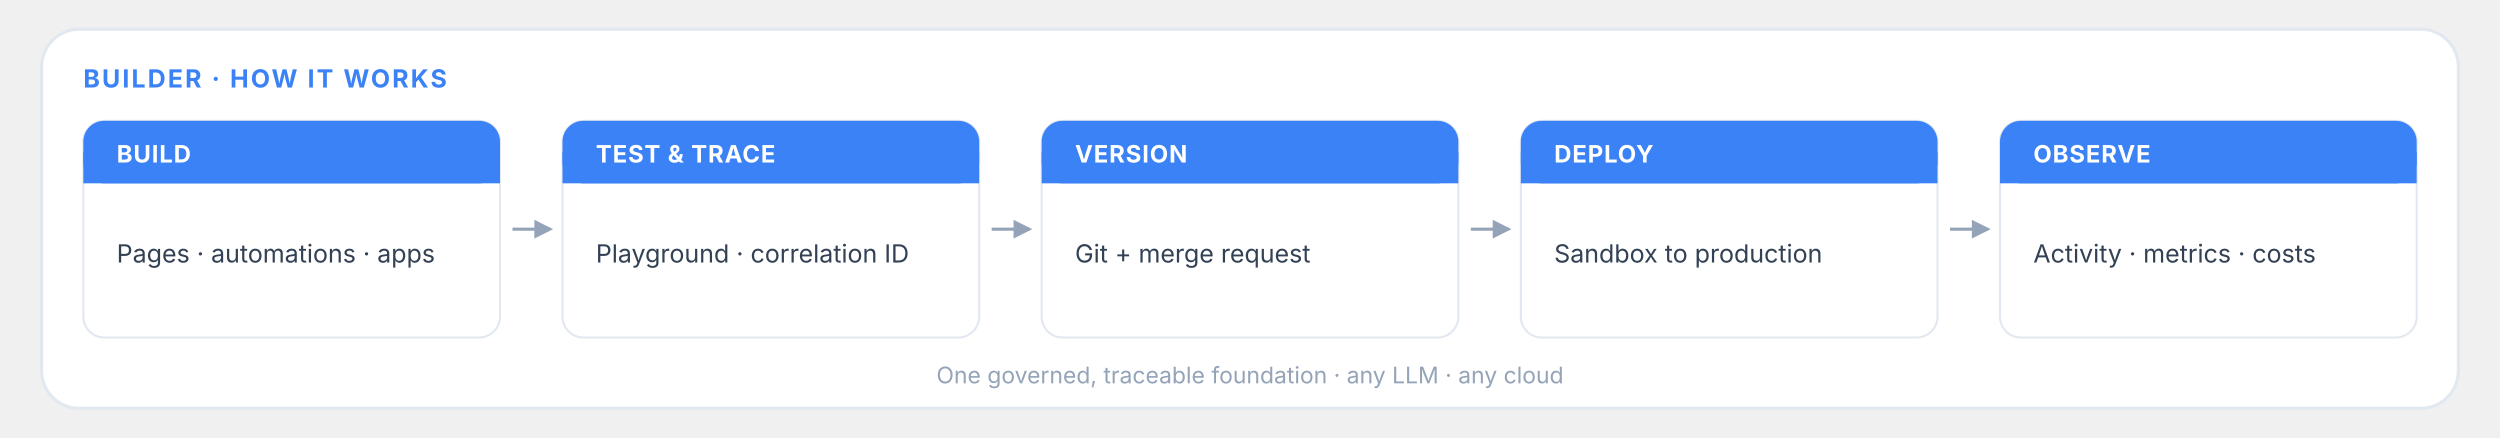
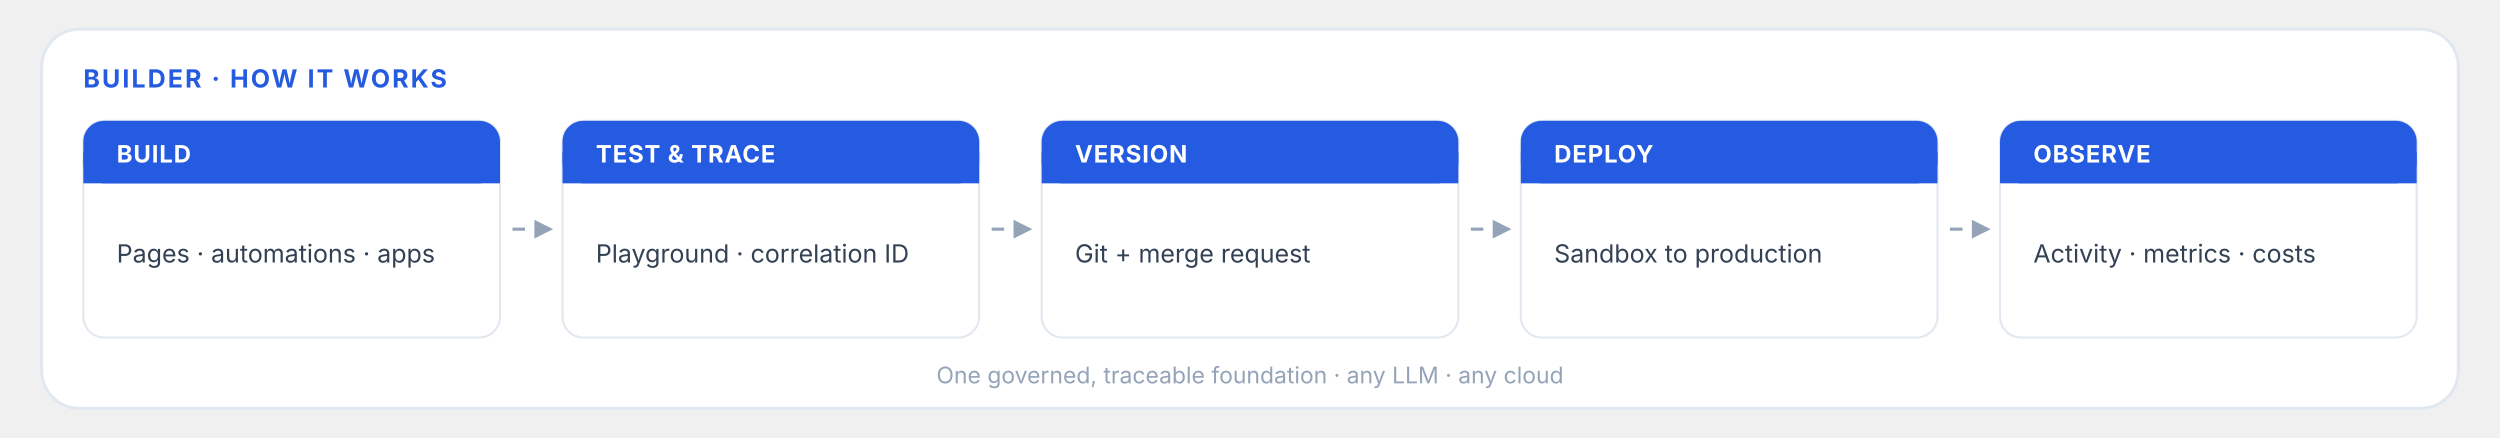
- <svg xmlns="http://www.w3.org/2000/svg" viewBox="0 0 1200 210" font-family="'Satoshi','Inter',system-ui,-apple-system,sans-serif">
+ <svg xmlns="http://www.w3.org/2000/svg" viewBox="0 0 1200 210" font-family="'PP Telegraf','Inter',system-ui,-apple-system,sans-serif">
+   <style>line[marker-end],path[marker-end]{stroke-dasharray:6 6;animation:pflow 1.5s linear infinite}@keyframes pflow{to{stroke-dashoffset:-24}}@media (prefers-reduced-motion:reduce){line[marker-end],path[marker-end]{animation:none}}</style>
  <rect x="20" y="14" width="1160" height="182" rx="18" fill="#FFFFFF" stroke="#E2E8F0" stroke-width="1.5" />
-   <text x="40" y="42" font-size="12" font-weight="700" letter-spacing="1" fill="#3B82F6">BUILDER · HOW IT WORKS</text>
+   <text x="40" y="42" font-size="12" font-weight="700" letter-spacing="1" fill="#255be0">BUILDER · HOW IT WORKS</text>
  <defs>
    <marker id="a" markerWidth="9" markerHeight="9" refX="5" refY="3" orient="auto">
      <path d="M0,0 L6,3 L0,6 Z" fill="#94A3B8" />
    </marker>
  </defs>
  <rect x="40" y="58" width="200" height="104" rx="10" fill="#FFFFFF" stroke="#E2E8F0" />
-   <rect x="40" y="58" width="200" height="30" rx="10" fill="#3B82F6" />
-   <rect x="40" y="73" width="200" height="15" fill="#3B82F6" />
+   <rect x="40" y="58" width="200" height="30" rx="10" fill="#255be0" />
+   <rect x="40" y="73" width="200" height="15" fill="#255be0" />
  <text x="56" y="78" font-size="11.5" font-weight="700" letter-spacing="0.4" fill="#FFFFFF">BUILD</text>
  <text x="56" y="126" font-size="12" fill="#334155">Pages · automations · apps</text>
  <line x1="246" y1="110" x2="264" y2="110" stroke="#94A3B8" stroke-width="1.5" marker-end="url(#a)" />
  <rect x="270" y="58" width="200" height="104" rx="10" fill="#FFFFFF" stroke="#E2E8F0" />
-   <rect x="270" y="58" width="200" height="30" rx="10" fill="#3B82F6" />
-   <rect x="270" y="73" width="200" height="15" fill="#3B82F6" />
+   <rect x="270" y="58" width="200" height="30" rx="10" fill="#255be0" />
+   <rect x="270" y="73" width="200" height="15" fill="#255be0" />
  <text x="286" y="78" font-size="11.5" font-weight="700" letter-spacing="0.4" fill="#FFFFFF">TEST &amp; TRACE</text>
  <text x="286" y="126" font-size="12" fill="#334155">Playground · correlation ID</text>
  <line x1="476" y1="110" x2="494" y2="110" stroke="#94A3B8" stroke-width="1.5" marker-end="url(#a)" />
  <rect x="500" y="58" width="200" height="104" rx="10" fill="#FFFFFF" stroke="#E2E8F0" />
-   <rect x="500" y="58" width="200" height="30" rx="10" fill="#3B82F6" />
-   <rect x="500" y="73" width="200" height="15" fill="#3B82F6" />
+   <rect x="500" y="58" width="200" height="30" rx="10" fill="#255be0" />
+   <rect x="500" y="73" width="200" height="15" fill="#255be0" />
  <text x="516" y="78" font-size="11.5" font-weight="700" letter-spacing="0.4" fill="#FFFFFF">VERSION</text>
  <text x="516" y="126" font-size="12" fill="#334155">Git + merge request</text>
  <line x1="706" y1="110" x2="724" y2="110" stroke="#94A3B8" stroke-width="1.5" marker-end="url(#a)" />
  <rect x="730" y="58" width="200" height="104" rx="10" fill="#FFFFFF" stroke="#E2E8F0" />
-   <rect x="730" y="58" width="200" height="30" rx="10" fill="#3B82F6" />
-   <rect x="730" y="73" width="200" height="15" fill="#3B82F6" />
+   <rect x="730" y="58" width="200" height="30" rx="10" fill="#255be0" />
+   <rect x="730" y="73" width="200" height="15" fill="#255be0" />
  <text x="746" y="78" font-size="11.5" font-weight="700" letter-spacing="0.4" fill="#FFFFFF">DEPLOY</text>
  <text x="746" y="126" font-size="12" fill="#334155">Sandbox to production</text>
  <line x1="936" y1="110" x2="954" y2="110" stroke="#94A3B8" stroke-width="1.5" marker-end="url(#a)" />
  <rect x="960" y="58" width="200" height="104" rx="10" fill="#FFFFFF" stroke="#E2E8F0" />
-   <rect x="960" y="58" width="200" height="30" rx="10" fill="#3B82F6" />
-   <rect x="960" y="73" width="200" height="15" fill="#3B82F6" />
+   <rect x="960" y="58" width="200" height="30" rx="10" fill="#255be0" />
+   <rect x="960" y="73" width="200" height="15" fill="#255be0" />
  <text x="976" y="78" font-size="11.5" font-weight="700" letter-spacing="0.4" fill="#FFFFFF">OBSERVE</text>
  <text x="976" y="126" font-size="12" fill="#334155">Activity · metrics · costs</text>
  <text x="600" y="184" text-anchor="middle" font-size="11" fill="#94A3B8">One governed, traceable foundation · any LLM · any cloud</text>
</svg>
